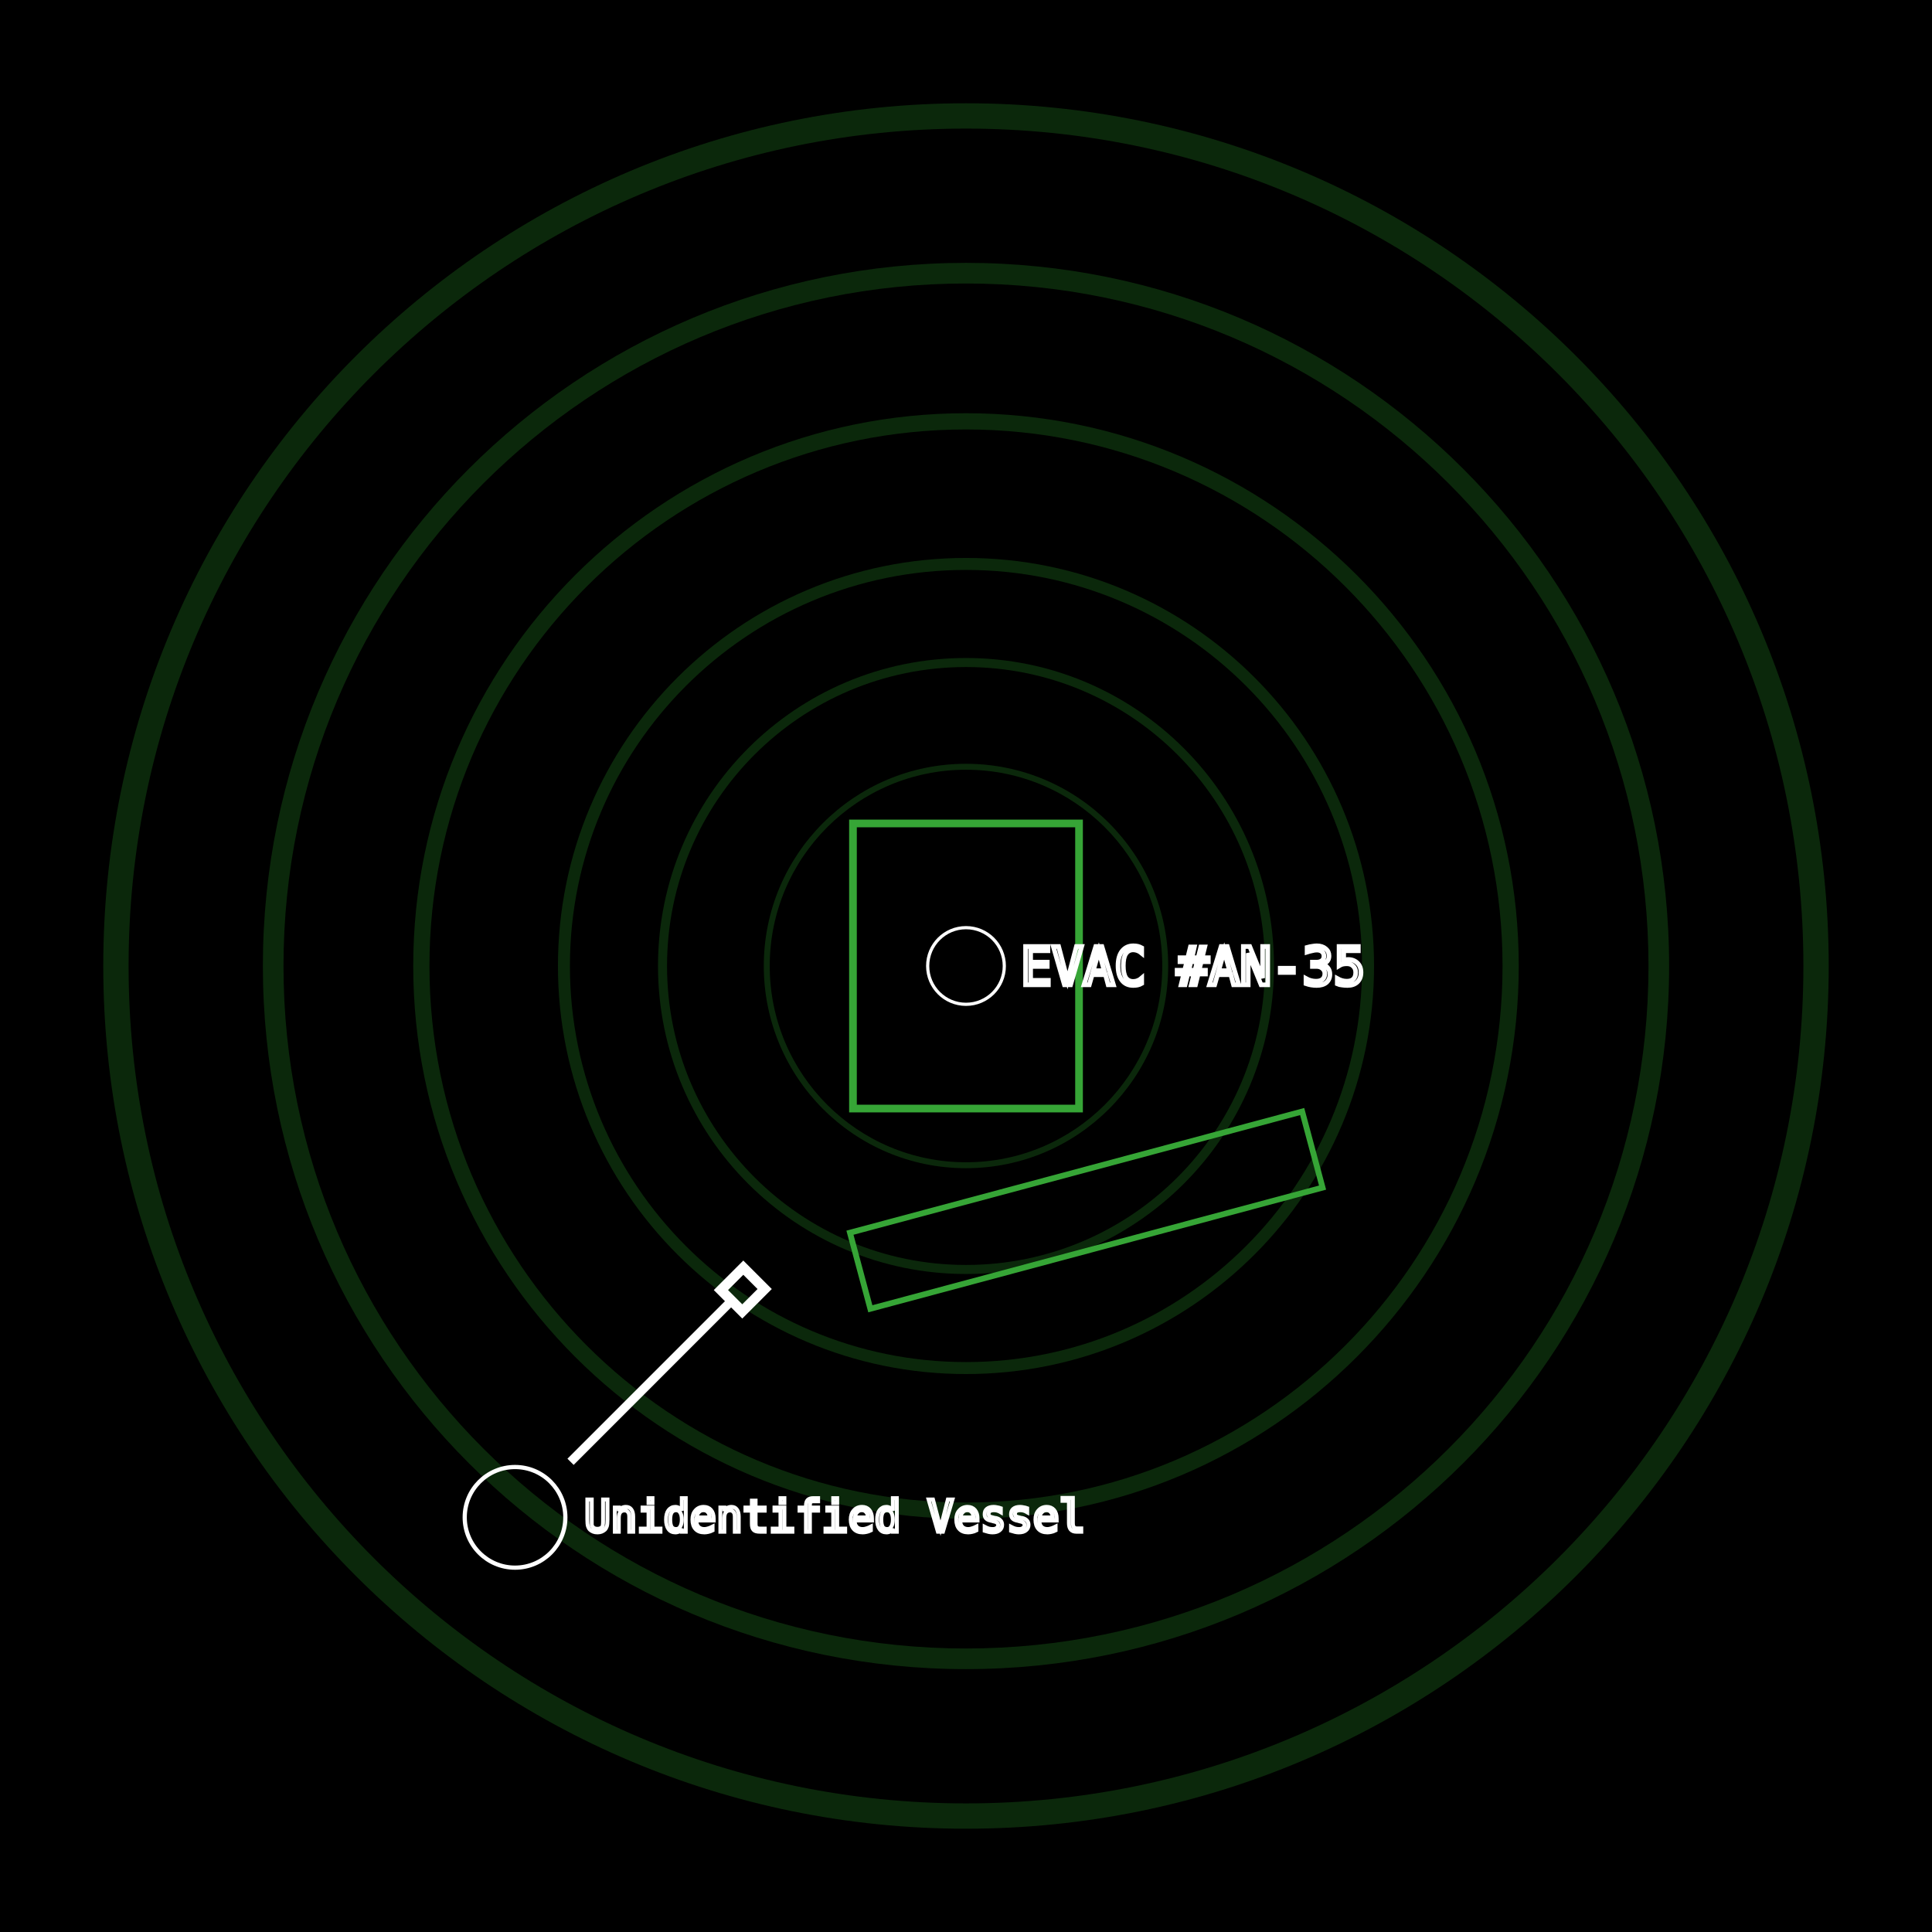
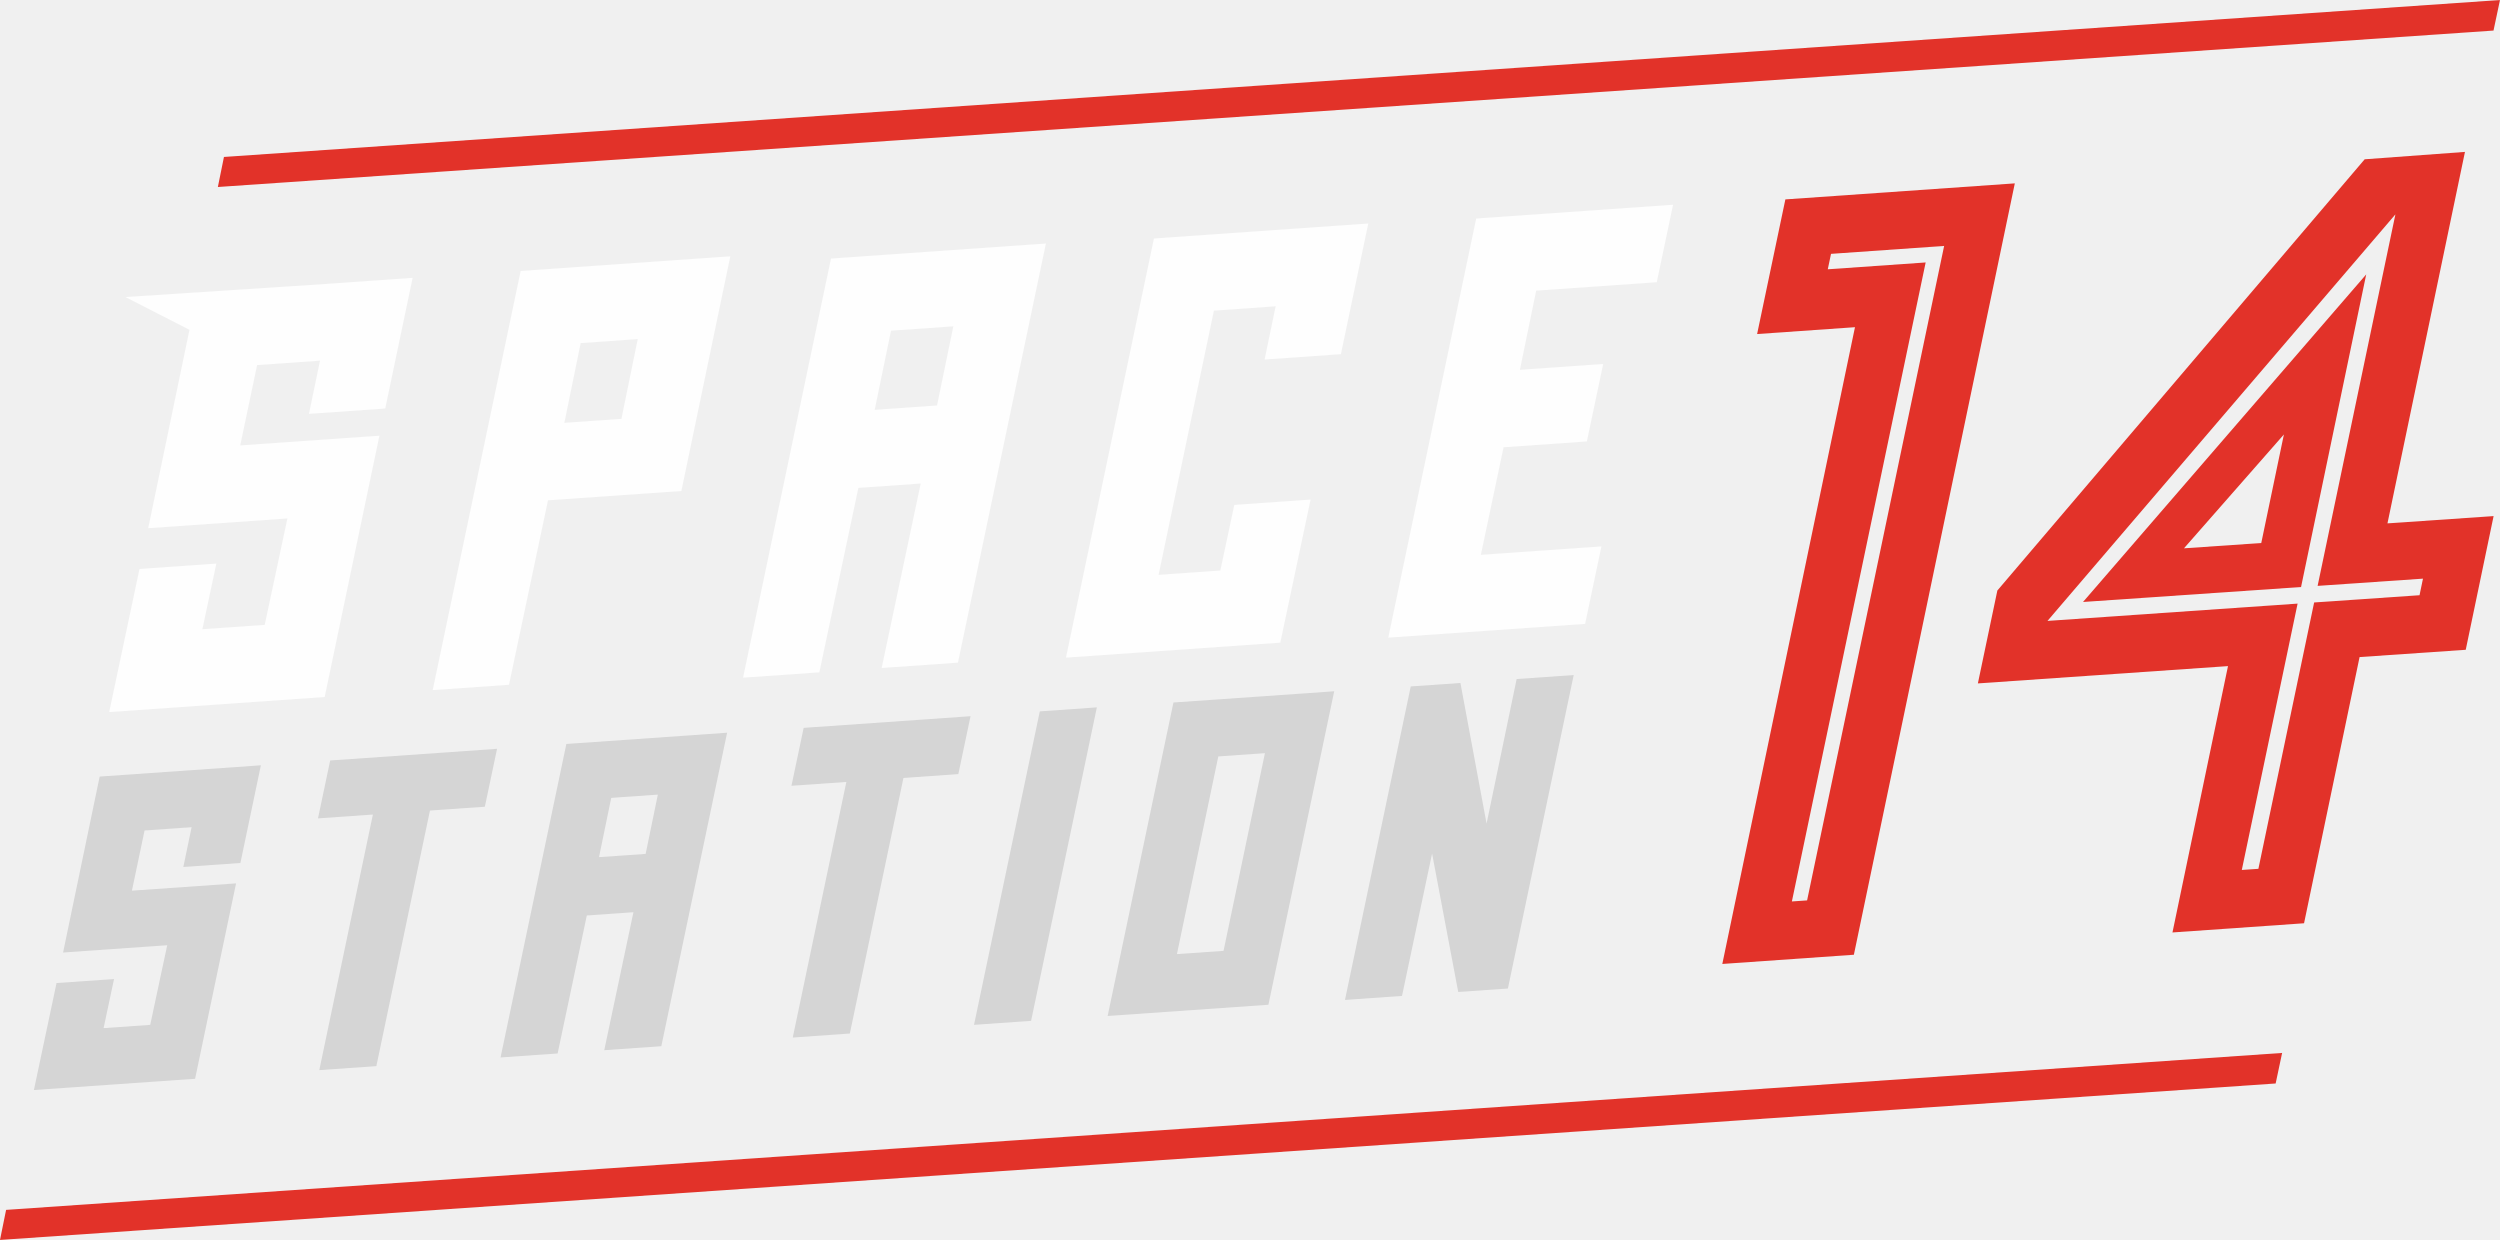
- <svg xmlns="http://www.w3.org/2000/svg" width="512" height="512" viewBox="0 0 135.467 135.467" version="1.1" id="svg2846">
-   <defs id="defs2843" />
-   <g id="layer1">
-     <rect style="fill:#000000;stroke-width:0.265" id="rect3146" width="135.467" height="135.467" x="0" y="0" />
-   </g>
-   <g id="layer3">
-     <a id="a12761">
-       <circle style="fill:#0b280b;stroke-width:0.281;stroke-dasharray:none" id="path3169" cx="67.733" cy="67.733" r="60.492" />
-       <circle style="fill:#000000;fill-opacity:1;stroke-width:0.25" id="path3169-7" cx="67.733" cy="67.733" r="58.717" />
-     </a>
-     <a id="a12761-5" transform="matrix(0.8150101,0,0,0.8150101,12.52998,12.52998)">
-       <circle style="fill:#0b280b;stroke-width:0.345;stroke-dasharray:none" id="path3169-3" cx="67.733" cy="67.733" r="60.492" />
-       <circle style="fill:#000000;fill-opacity:1;stroke-width:0.25" id="path3169-7-5" cx="67.733" cy="67.733" r="58.717" />
-     </a>
-     <a id="a12837" transform="matrix(0.6407162,0,0,0.6407162,24.33549,24.33549)">
-       <circle style="fill:#0b280b;stroke-width:0.439;stroke-dasharray:none" id="circle12833" cx="67.733" cy="67.733" r="60.492" />
-       <circle style="fill:#000000;fill-opacity:1;stroke-width:0.25" id="circle12835" cx="67.733" cy="67.733" r="58.717" />
-     </a>
-     <a id="a12843" transform="matrix(0.4729786,0,0,0.4729786,35.69691,35.69691)">
-       <circle style="fill:#0b280b;stroke-width:0.594;stroke-dasharray:none" id="circle12839" cx="67.733" cy="67.733" r="60.492" />
-       <circle style="fill:#000000;fill-opacity:1;stroke-width:0.25" id="circle12841" cx="67.733" cy="67.733" r="58.717" />
-     </a>
-     <a id="a12849" transform="matrix(0.3570037,0,0,0.3570037,43.55228,43.55228)">
-       <circle style="fill:#0b280b;stroke-width:0.787;stroke-dasharray:none" id="circle12845" cx="67.733" cy="67.733" r="60.492" />
-       <circle style="fill:#000000;fill-opacity:1;stroke-width:0.25" id="circle12847" cx="67.733" cy="67.733" r="58.717" />
-     </a>
-     <a id="a12855" transform="matrix(0.2343806,0,0,0.2343806,51.85795,51.85795)">
-       <circle style="fill:#0b280b;stroke-width:1.199;stroke-dasharray:none" id="circle12851" cx="67.733" cy="67.733" r="60.492" />
-       <circle style="fill:#000000;fill-opacity:1;stroke-width:0.25" id="circle12853" cx="67.733" cy="67.733" r="58.717" />
-     </a>
-   </g>
-   <g id="layer2" style="fill:#2ca02c">
-     <rect style="fill:#dee3db;fill-opacity:0;stroke:#36a536;stroke-width:0.539;stroke-dasharray:none;stroke-opacity:1" id="rect15021" width="15.851" height="19.991" x="59.808" y="57.738" />
-     <rect style="fill:#dee3db;fill-opacity:0;stroke:#36a536;stroke-width:0.407;stroke-dasharray:none;stroke-opacity:1" id="rect15021-1" width="32.828" height="5.522" x="35.195" y="98.914" transform="rotate(-15)" />
-     <text xml:space="preserve" style="font-style:normal;font-variant:normal;font-weight:normal;font-stretch:normal;font-size:3.668px;font-family:monospace;-inkscape-font-specification:'monospace, Normal';font-variant-ligatures:normal;font-variant-caps:normal;font-variant-numeric:normal;font-variant-east-asian:normal;fill:#dee3db;fill-opacity:0;stroke:#ffffff;stroke-width:0.325;stroke-dasharray:none;stroke-opacity:1" x="71.914" y="68.701" id="text19925" transform="scale(0.9949573,1.005068)">
-       <tspan id="tspan19923" style="font-style:normal;font-variant:normal;font-weight:normal;font-stretch:normal;font-size:3.668px;font-family:monospace;-inkscape-font-specification:'monospace, Normal';font-variant-ligatures:normal;font-variant-caps:normal;font-variant-numeric:normal;font-variant-east-asian:normal;stroke-width:0.325" x="71.914" y="68.701">EVAC #AN-35</tspan>
-     </text>
-     <circle style="fill:#dee3db;fill-opacity:0;stroke:#ffffff;stroke-width:0.224;stroke-dasharray:none;stroke-opacity:1" id="path19807" cx="67.733" cy="67.733" r="2.687" />
-     <text xml:space="preserve" style="font-style:normal;font-variant:normal;font-weight:normal;font-stretch:normal;font-size:3.088px;font-family:monospace;-inkscape-font-specification:'monospace, Normal';font-variant-ligatures:normal;font-variant-caps:normal;font-variant-numeric:normal;font-variant-east-asian:normal;fill:#ffffff;fill-opacity:0;stroke:#ff0000;stroke-width:0.273;stroke-dasharray:none;stroke-opacity:1" x="41.17" y="106.858" id="text19925-1" transform="scale(0.9949573,1.005068)">
-       <tspan id="tspan21035" x="41.17" y="106.858" style="stroke:#ffffff;stroke-width:0.273;stroke-opacity:1">Unidentified Vessel</tspan>
-     </text>
-     <circle style="fill:#dee3db;fill-opacity:0;stroke:#ffffff;stroke-width:0.295;stroke-dasharray:none;stroke-opacity:1" id="path19807-9" cx="36.113" cy="106.392" r="3.528" />
-     <path style="fill:#dee3db;fill-opacity:0;stroke:#ffffff;stroke-width:0.615;stroke-dasharray:none;stroke-opacity:1" d="M 40.006,102.498 51.298,91.204" id="path20269" />
-     <rect style="fill:#dee3db;fill-opacity:0;stroke:#ffffff;stroke-width:0.707;stroke-dasharray:none;stroke-opacity:1" id="rect21001" width="2.22" height="2.118" x="-28.218" y="99.705" transform="rotate(-45)" />
+ <svg xmlns="http://www.w3.org/2000/svg" width="113.674mm" height="56.38mm" viewBox="0 0 113.674 56.38" version="1.1" id="svg3223">
+   <defs id="defs3217" />
+   <g id="layer1" transform="translate(-56.55604,-109.3041)">
+     <g transform="translate(-3.779915,-23.48222)" id="g2559">
+       <path id="path148" style="fill:#e23229;fill-opacity:1;fill-rule:nonzero;stroke:none;stroke-width:0.348" d="m 143.444,145.031 0.148,-0.702 5.143,-0.36 -6.231,29.758 -0.692,0.048 6.083,-29.055 z m 1.187,31.167 7.318,-35.074 -10.433,0.729 -1.285,6.122 4.45,-0.311 -6.032,28.953 z" />
+       <path id="path152" style="fill:#e23229;fill-opacity:1;fill-rule:nonzero;stroke:none;stroke-width:0.348" d="m 169.254,142.534 -3.537,16.892 4.791,-0.329 -0.157,0.754 -4.792,0.329 -2.535,12.111 -0.754,0.052 2.537,-12.111 -11.373,0.787 z m -18.985,21.327 11.373,-0.787 -2.525,12.111 5.983,-0.418 2.525,-12.104 4.827,-0.331 1.267,-6.079 -4.826,0.331 3.524,-16.891 -4.56,0.336 -16.702,19.608 z" />
+       <path id="path156" style="fill:#fefefe;fill-opacity:1;fill-rule:nonzero;stroke:none;stroke-width:0.348" d="m 88.592,151.832 -2.595,0.181 0.742,-3.627 2.595,-0.182 z m -4.582,-6.724 -3.999,19.056 3.469,-0.242 1.774,-8.388 6.064,-0.423 2.225,-10.67 z" />
+       <path id="path160" style="fill:#fefefe;fill-opacity:1;fill-rule:nonzero;stroke:none;stroke-width:0.348" d="m 100.85,147.822 2.834,-0.198 -0.742,3.6 -2.834,0.198 z m -6.727,15.777 3.469,-0.242 1.774,-8.387 2.834,-0.198 -1.775,8.387 3.469,-0.243 3.999,-19.056 -9.772,0.683 z" />
+       <path id="path164" style="fill:#fefefe;fill-opacity:1;fill-rule:nonzero;stroke:none;stroke-width:0.348" d="m 108.805,162.688 9.746,-0.681 1.377,-6.505 -3.469,0.243 -0.635,2.983 -2.807,0.197 2.515,-12.014 2.807,-0.198 -0.502,2.42 3.469,-0.243 1.245,-5.94 -9.746,0.681 z" />
+       <path id="path168" style="fill:#fefefe;fill-opacity:1;fill-rule:nonzero;stroke:none;stroke-width:0.348" d="m 135.668,145.618 0.741,-3.521 -8.951,0.626 -3.998,19.056 8.951,-0.626 0.741,-3.521 -5.482,0.383 1.033,-4.892 3.787,-0.265 0.742,-3.521 -3.787,0.265 0.741,-3.601 z" />
+       <path id="path172" style="fill:#d5d5d5;fill-opacity:1;fill-rule:nonzero;stroke:none;stroke-width:0.348" d="m 71.07,172.953 -4.735,0.331 0.574,-2.735 2.139,-0.15 -0.376,1.809 2.595,-0.181 0.931,-4.443 -7.33,0.512 -1.664,8.001 4.735,-0.331 -0.773,3.62 -2.12,0.148 0.476,-2.232 -2.615,0.182 -1.03,4.866 7.33,-0.512 z" />
+       <path id="path176" style="fill:#d5d5d5;fill-opacity:1;fill-rule:nonzero;stroke:none;stroke-width:0.348" d="m 74.795,169.998 2.496,-0.174 -2.437,11.621 2.595,-0.182 2.437,-11.621 2.496,-0.174 0.555,-2.634 -7.588,0.531 z" />
+       <path id="path180" style="fill:#d5d5d5;fill-opacity:1;fill-rule:nonzero;stroke:none;stroke-width:0.348" d="m 87.573,171.759 0.555,-2.693 2.12,-0.148 -0.555,2.694 z m 2.833,8.598 2.992,-14.255 -7.31,0.512 -2.992,14.255 2.595,-0.182 1.327,-6.274 2.12,-0.148 -1.327,6.274 z" />
+       <path id="path184" style="fill:#d5d5d5;fill-opacity:1;fill-rule:nonzero;stroke:none;stroke-width:0.348" d="m 98.978,179.781 2.437,-11.621 2.496,-0.175 0.555,-2.634 -7.588,0.531 -0.555,2.634 2.496,-0.174 -2.437,11.621 z" />
+       <path id="path188" style="fill:#d5d5d5;fill-opacity:1;fill-rule:nonzero;stroke:none;stroke-width:0.348" d="m 104.624,179.386 2.595,-0.181 2.991,-14.255 -2.595,0.182 z" />
+       <path id="path192" style="fill:#d5d5d5;fill-opacity:1;fill-rule:nonzero;stroke:none;stroke-width:0.348" d="m 115.732,167.181 2.12,-0.148 -1.882,8.987 -2.119,0.148 z m -5.032,11.802 7.31,-0.51 2.992,-14.255 -7.31,0.51 z" />
+       <path id="path196" style="fill:#d5d5d5;fill-opacity:1;fill-rule:nonzero;stroke:none;stroke-width:0.348" d="m 124.085,178.071 1.367,-6.475 1.189,6.296 2.259,-0.158 2.992,-14.255 -2.595,0.182 -1.367,6.574 -1.189,-6.395 -2.259,0.158 -2.991,14.255 z" />
+       <path id="path200" style="fill:#fefefe;fill-opacity:1;fill-rule:nonzero;stroke:none;stroke-width:0.348" d="m 66.678,158.658 -1.377,6.505 9.798,-0.685 2.489,-11.88 -6.329,0.442 0.768,-3.655 2.86,-0.2 -0.503,2.419 3.469,-0.243 1.245,-5.94 -4.328,0.303 -8.729,0.57 2.91,1.489 -1.876,9.019 6.329,-0.442 -1.032,4.84 -2.834,0.197 0.635,-2.984 z" />
+       <path id="path204" style="fill:#e23229;fill-opacity:1;fill-rule:nonzero;stroke:none;stroke-width:0.348" d="m 70.519,139.923 -0.277,1.366 103.473,-7.113 0.294,-1.389 z" />
+       <path id="path208" style="fill:#e23229;fill-opacity:1;fill-rule:nonzero;stroke:none;stroke-width:0.348" d="m 60.336,189.166 103.473,-7.114 0.294,-1.389 -103.49,7.136 z" />
+       <path id="path1772" d="m 167.927,145.263 -12.877,14.895 9.914,-0.68 z m -3.743,7.278 -1.029,4.936 -3.515,0.241 z" style="fill:#e23229;fill-opacity:1;stroke:none;stroke-width:0.263px;stroke-linecap:butt;stroke-linejoin:miter;stroke-opacity:1" />
+     </g>
  </g>
</svg>
